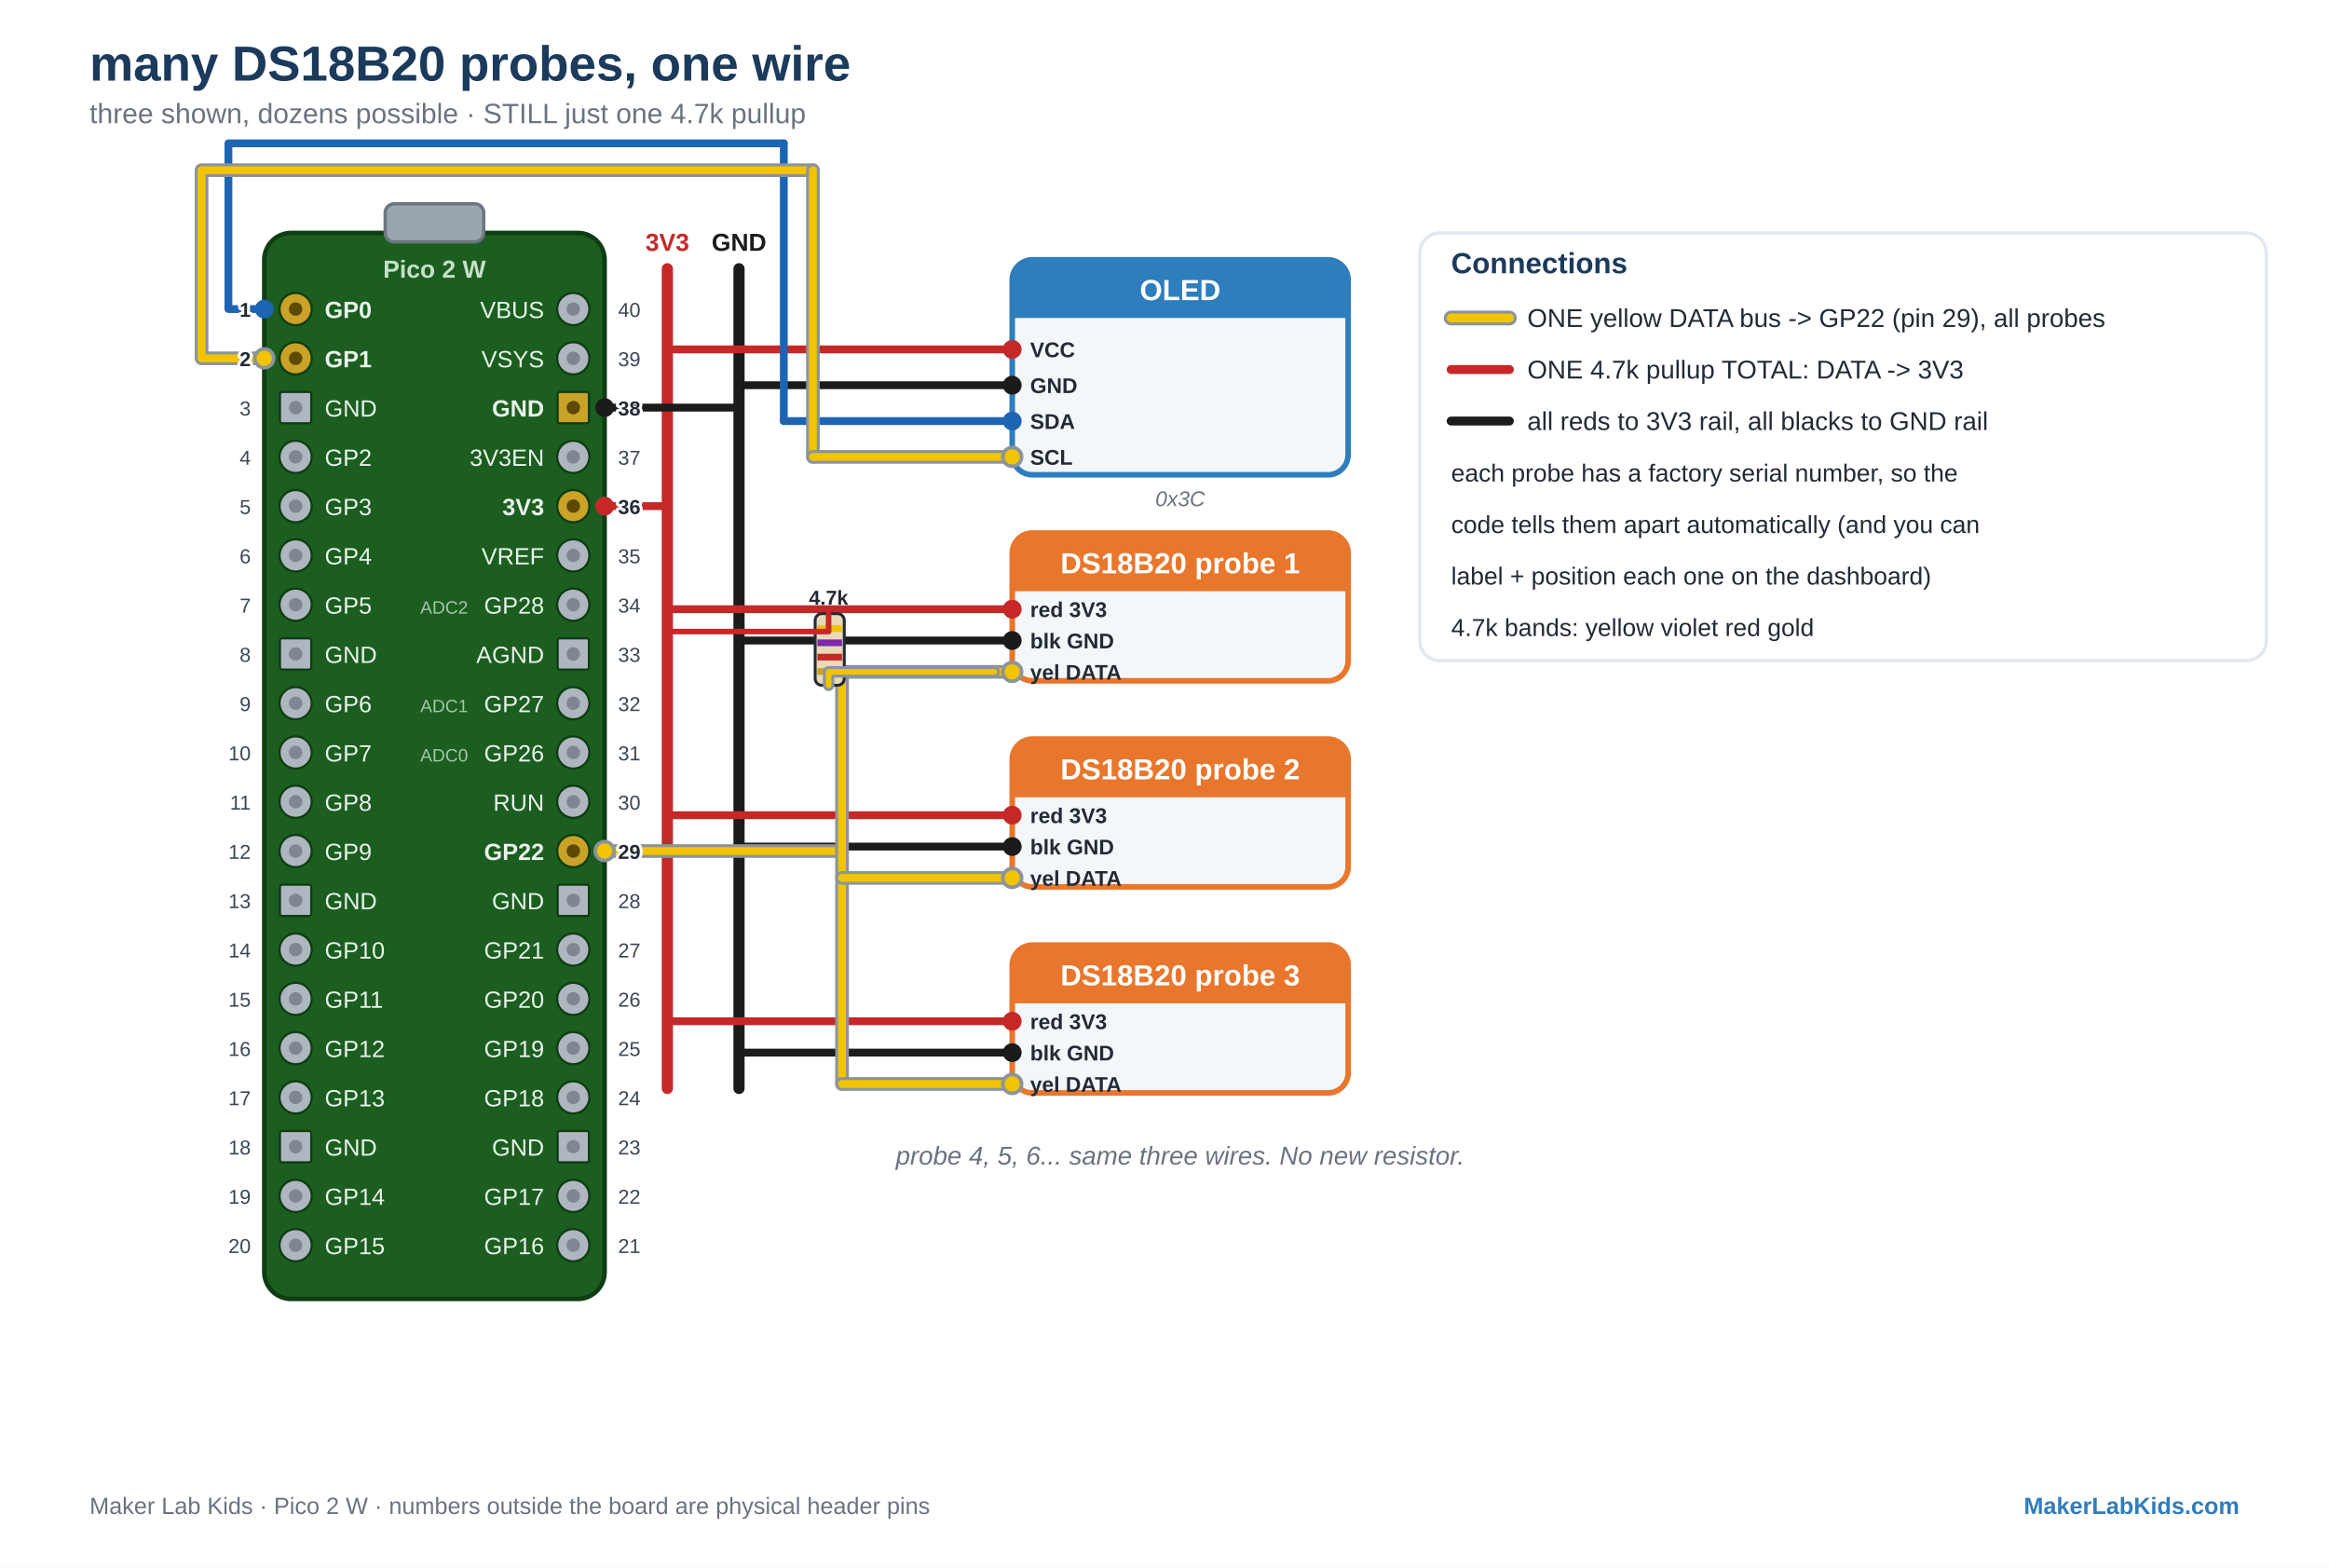
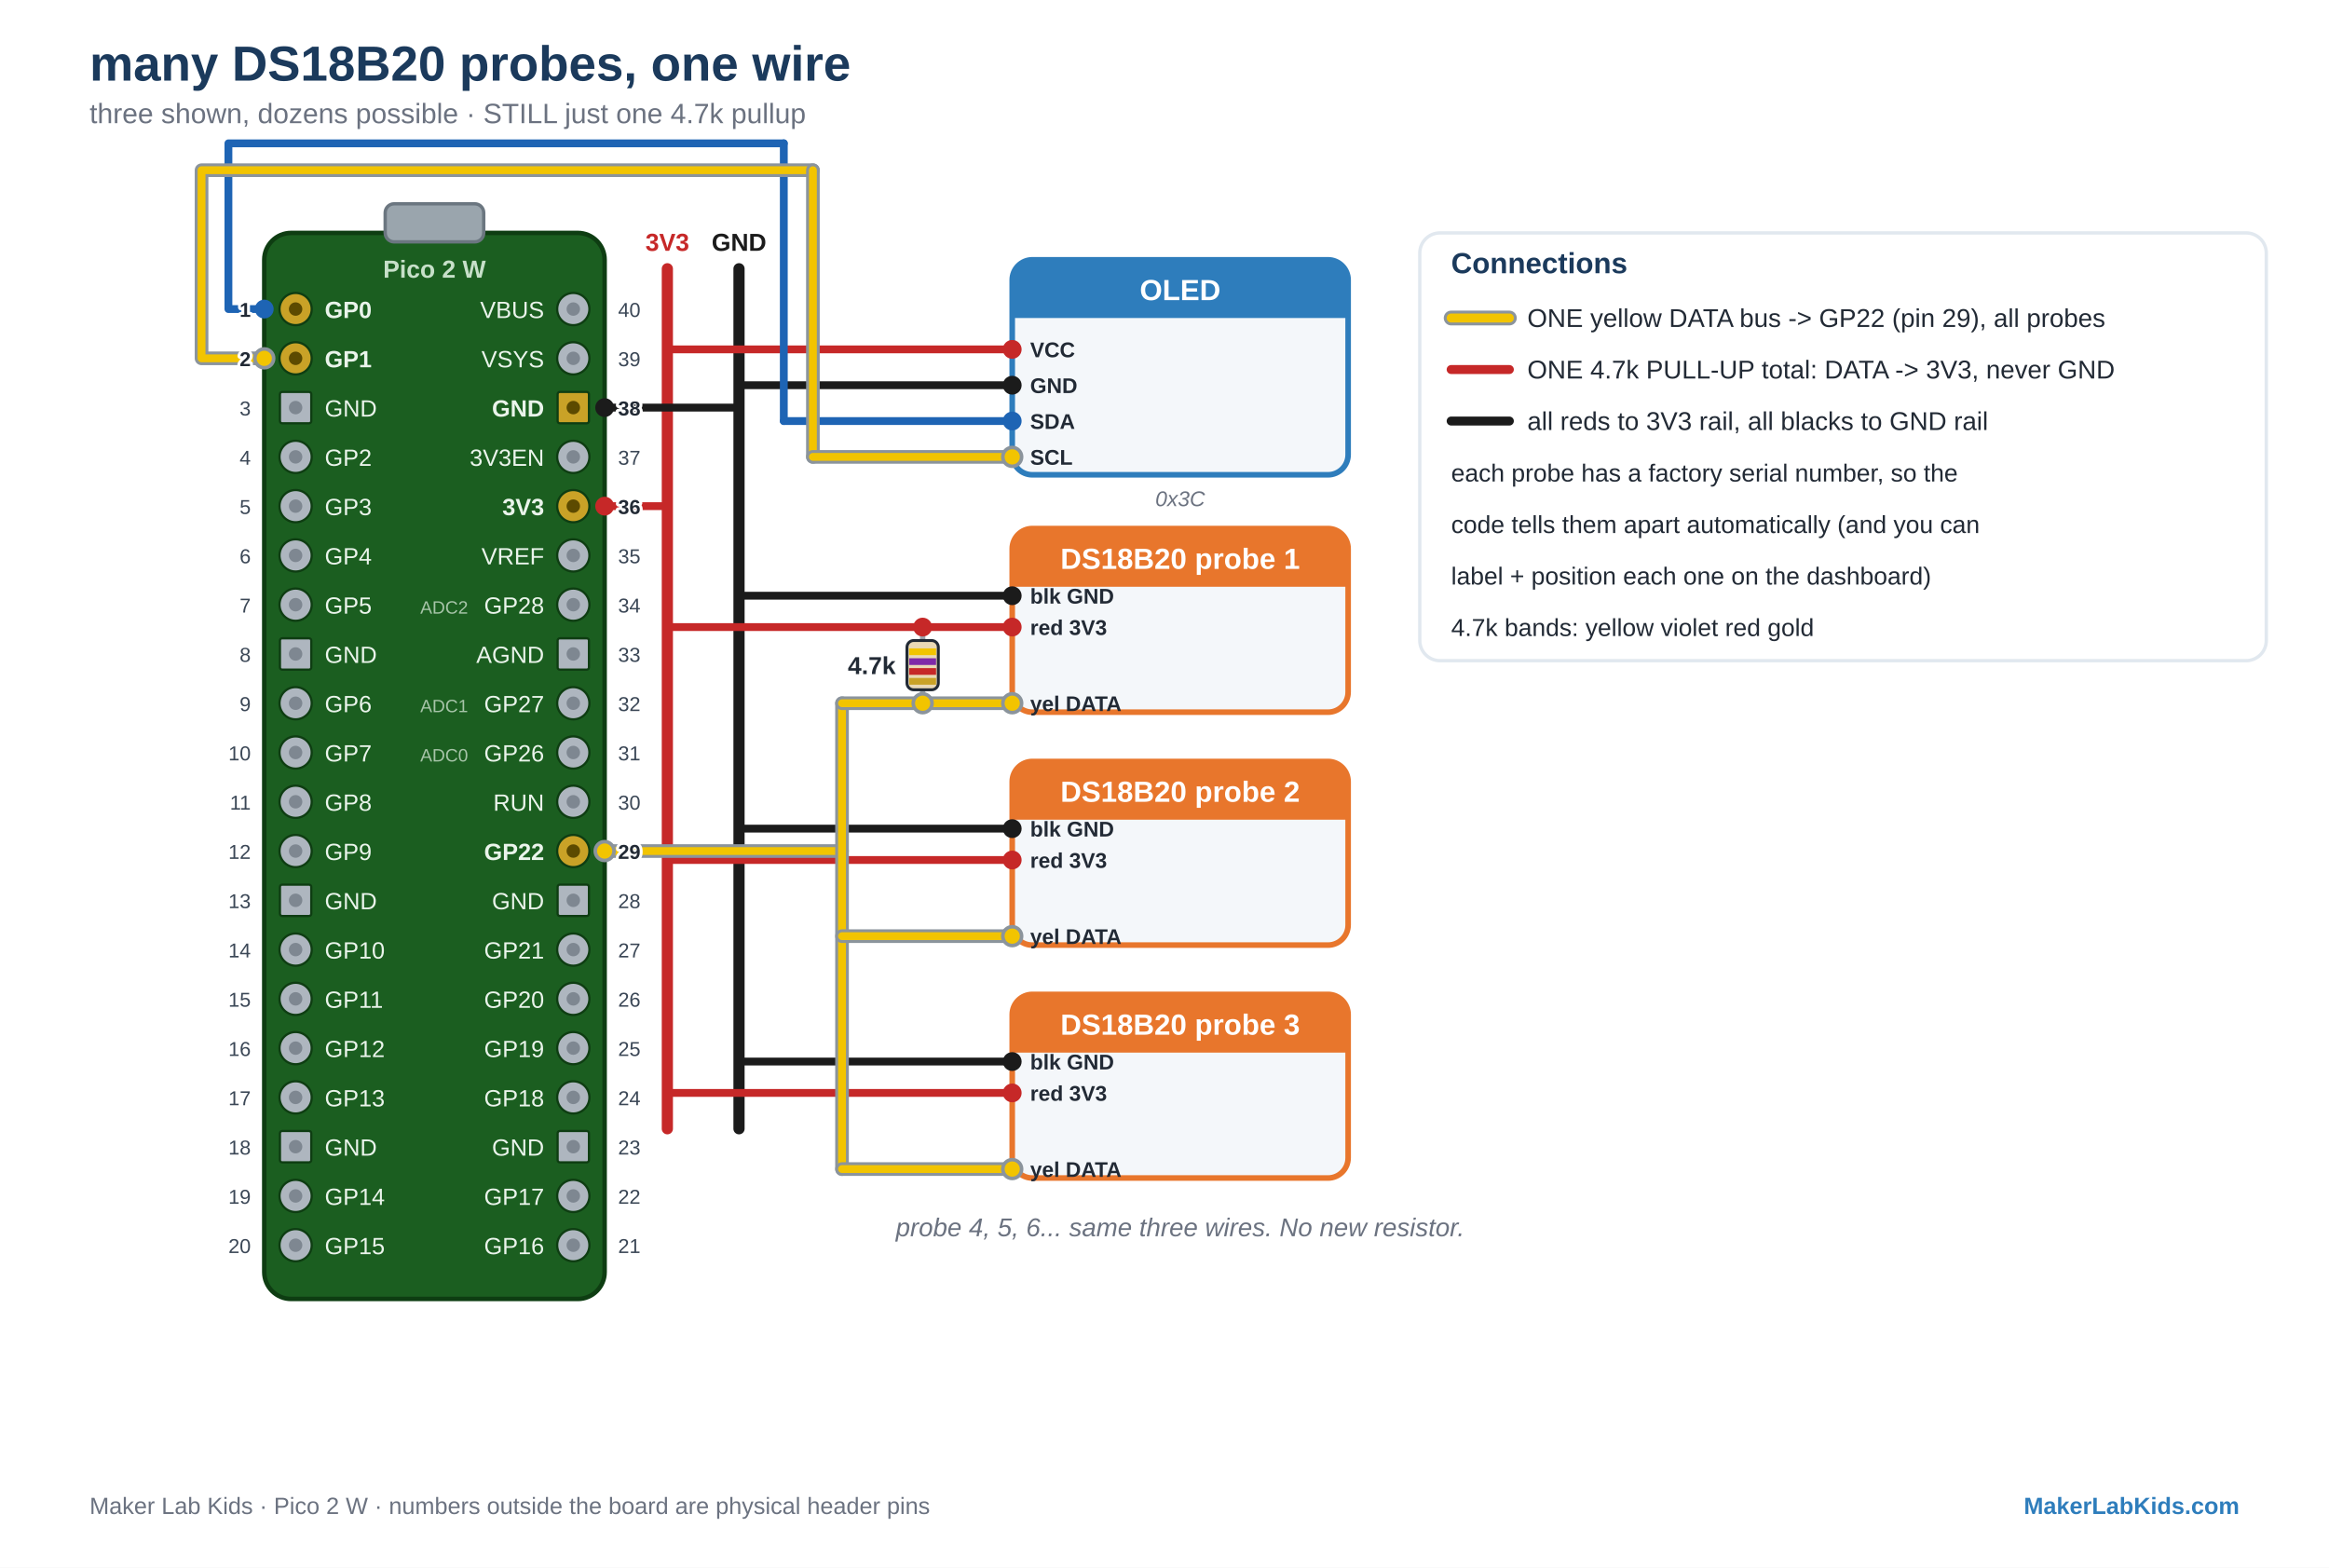
<svg xmlns="http://www.w3.org/2000/svg" viewBox="0 0 1040 700" font-family="Arial, Helvetica, sans-serif">
  <rect width="1040" height="700" fill="#FFFFFF" />
  <text x="40" y="36" font-family="Arial, Helvetica, sans-serif" font-size="22" fill="#1B3A5C" text-anchor="start" font-weight="bold">many DS18B20 probes, one wire</text>
  <text x="40" y="55" font-family="Arial, Helvetica, sans-serif" font-size="12.5" fill="#6B7280" text-anchor="start">three shown, dozens possible  ·  STILL just one 4.7k pullup</text>
  <rect x="118" y="104" width="152" height="476" rx="12" fill="#1B5E20" stroke="#0E3D12" stroke-width="2" />
  <rect x="172" y="91" width="44" height="17" rx="4" fill="#9AA5AD" stroke="#6B7680" stroke-width="1.5" />
  <text x="194" y="124" font-family="Arial, Helvetica, sans-serif" font-size="11" fill="#C7E0C9" text-anchor="middle" font-weight="bold">Pico 2 W</text>
  <circle cx="132" cy="138" r="7.2" fill="#C9A227" stroke="#0E3D12" stroke-width="1" />
  <circle cx="132" cy="138" r="3" fill="#5C4A00" />
  <text x="145" y="142" font-family="Arial, Helvetica, sans-serif" font-size="10.5" fill="#EAF4EB" text-anchor="start" font-weight="bold">GP0</text>
  <circle cx="132" cy="160" r="7.2" fill="#C9A227" stroke="#0E3D12" stroke-width="1" />
  <circle cx="132" cy="160" r="3" fill="#5C4A00" />
  <text x="145" y="164" font-family="Arial, Helvetica, sans-serif" font-size="10.5" fill="#EAF4EB" text-anchor="start" font-weight="bold">GP1</text>
  <rect x="125" y="175" width="14" height="14" rx="1" fill="#AEB6BF" stroke="#0E3D12" stroke-width="1" />
  <circle cx="132" cy="182" r="3" fill="#7E8791" />
  <text x="145" y="186" font-family="Arial, Helvetica, sans-serif" font-size="10.5" fill="#EAF4EB" text-anchor="start">GND</text>
  <circle cx="132" cy="204" r="7.2" fill="#AEB6BF" stroke="#0E3D12" stroke-width="1" />
  <circle cx="132" cy="204" r="3" fill="#7E8791" />
  <text x="145" y="208" font-family="Arial, Helvetica, sans-serif" font-size="10.5" fill="#EAF4EB" text-anchor="start">GP2</text>
  <circle cx="132" cy="226" r="7.2" fill="#AEB6BF" stroke="#0E3D12" stroke-width="1" />
  <circle cx="132" cy="226" r="3" fill="#7E8791" />
  <text x="145" y="230" font-family="Arial, Helvetica, sans-serif" font-size="10.5" fill="#EAF4EB" text-anchor="start">GP3</text>
  <circle cx="132" cy="248" r="7.2" fill="#AEB6BF" stroke="#0E3D12" stroke-width="1" />
  <circle cx="132" cy="248" r="3" fill="#7E8791" />
  <text x="145" y="252" font-family="Arial, Helvetica, sans-serif" font-size="10.5" fill="#EAF4EB" text-anchor="start">GP4</text>
  <circle cx="132" cy="270" r="7.2" fill="#AEB6BF" stroke="#0E3D12" stroke-width="1" />
  <circle cx="132" cy="270" r="3" fill="#7E8791" />
  <text x="145" y="274" font-family="Arial, Helvetica, sans-serif" font-size="10.5" fill="#EAF4EB" text-anchor="start">GP5</text>
  <rect x="125" y="285" width="14" height="14" rx="1" fill="#AEB6BF" stroke="#0E3D12" stroke-width="1" />
  <circle cx="132" cy="292" r="3" fill="#7E8791" />
  <text x="145" y="296" font-family="Arial, Helvetica, sans-serif" font-size="10.5" fill="#EAF4EB" text-anchor="start">GND</text>
  <circle cx="132" cy="314" r="7.2" fill="#AEB6BF" stroke="#0E3D12" stroke-width="1" />
  <circle cx="132" cy="314" r="3" fill="#7E8791" />
  <text x="145" y="318" font-family="Arial, Helvetica, sans-serif" font-size="10.5" fill="#EAF4EB" text-anchor="start">GP6</text>
  <circle cx="132" cy="336" r="7.2" fill="#AEB6BF" stroke="#0E3D12" stroke-width="1" />
  <circle cx="132" cy="336" r="3" fill="#7E8791" />
  <text x="145" y="340" font-family="Arial, Helvetica, sans-serif" font-size="10.5" fill="#EAF4EB" text-anchor="start">GP7</text>
  <circle cx="132" cy="358" r="7.2" fill="#AEB6BF" stroke="#0E3D12" stroke-width="1" />
  <circle cx="132" cy="358" r="3" fill="#7E8791" />
  <text x="145" y="362" font-family="Arial, Helvetica, sans-serif" font-size="10.5" fill="#EAF4EB" text-anchor="start">GP8</text>
  <circle cx="132" cy="380" r="7.2" fill="#AEB6BF" stroke="#0E3D12" stroke-width="1" />
  <circle cx="132" cy="380" r="3" fill="#7E8791" />
  <text x="145" y="384" font-family="Arial, Helvetica, sans-serif" font-size="10.5" fill="#EAF4EB" text-anchor="start">GP9</text>
  <rect x="125" y="395" width="14" height="14" rx="1" fill="#AEB6BF" stroke="#0E3D12" stroke-width="1" />
  <circle cx="132" cy="402" r="3" fill="#7E8791" />
  <text x="145" y="406" font-family="Arial, Helvetica, sans-serif" font-size="10.5" fill="#EAF4EB" text-anchor="start">GND</text>
  <circle cx="132" cy="424" r="7.2" fill="#AEB6BF" stroke="#0E3D12" stroke-width="1" />
  <circle cx="132" cy="424" r="3" fill="#7E8791" />
  <text x="145" y="428" font-family="Arial, Helvetica, sans-serif" font-size="10.5" fill="#EAF4EB" text-anchor="start">GP10</text>
  <circle cx="132" cy="446" r="7.2" fill="#AEB6BF" stroke="#0E3D12" stroke-width="1" />
  <circle cx="132" cy="446" r="3" fill="#7E8791" />
  <text x="145" y="450" font-family="Arial, Helvetica, sans-serif" font-size="10.5" fill="#EAF4EB" text-anchor="start">GP11</text>
  <circle cx="132" cy="468" r="7.2" fill="#AEB6BF" stroke="#0E3D12" stroke-width="1" />
  <circle cx="132" cy="468" r="3" fill="#7E8791" />
  <text x="145" y="472" font-family="Arial, Helvetica, sans-serif" font-size="10.5" fill="#EAF4EB" text-anchor="start">GP12</text>
  <circle cx="132" cy="490" r="7.2" fill="#AEB6BF" stroke="#0E3D12" stroke-width="1" />
  <circle cx="132" cy="490" r="3" fill="#7E8791" />
  <text x="145" y="494" font-family="Arial, Helvetica, sans-serif" font-size="10.5" fill="#EAF4EB" text-anchor="start">GP13</text>
  <rect x="125" y="505" width="14" height="14" rx="1" fill="#AEB6BF" stroke="#0E3D12" stroke-width="1" />
  <circle cx="132" cy="512" r="3" fill="#7E8791" />
  <text x="145" y="516" font-family="Arial, Helvetica, sans-serif" font-size="10.5" fill="#EAF4EB" text-anchor="start">GND</text>
  <circle cx="132" cy="534" r="7.2" fill="#AEB6BF" stroke="#0E3D12" stroke-width="1" />
  <circle cx="132" cy="534" r="3" fill="#7E8791" />
  <text x="145" y="538" font-family="Arial, Helvetica, sans-serif" font-size="10.5" fill="#EAF4EB" text-anchor="start">GP14</text>
  <circle cx="132" cy="556" r="7.2" fill="#AEB6BF" stroke="#0E3D12" stroke-width="1" />
  <circle cx="132" cy="556" r="3" fill="#7E8791" />
  <text x="145" y="560" font-family="Arial, Helvetica, sans-serif" font-size="10.5" fill="#EAF4EB" text-anchor="start">GP15</text>
  <circle cx="256" cy="556" r="7.2" fill="#AEB6BF" stroke="#0E3D12" stroke-width="1" />
  <circle cx="256" cy="556" r="3" fill="#7E8791" />
  <text x="243" y="560" font-family="Arial, Helvetica, sans-serif" font-size="10.5" fill="#EAF4EB" text-anchor="end">GP16</text>
  <circle cx="256" cy="534" r="7.2" fill="#AEB6BF" stroke="#0E3D12" stroke-width="1" />
  <circle cx="256" cy="534" r="3" fill="#7E8791" />
  <text x="243" y="538" font-family="Arial, Helvetica, sans-serif" font-size="10.5" fill="#EAF4EB" text-anchor="end">GP17</text>
  <rect x="249" y="505" width="14" height="14" rx="1" fill="#AEB6BF" stroke="#0E3D12" stroke-width="1" />
  <circle cx="256" cy="512" r="3" fill="#7E8791" />
  <text x="243" y="516" font-family="Arial, Helvetica, sans-serif" font-size="10.5" fill="#EAF4EB" text-anchor="end">GND</text>
  <circle cx="256" cy="490" r="7.2" fill="#AEB6BF" stroke="#0E3D12" stroke-width="1" />
  <circle cx="256" cy="490" r="3" fill="#7E8791" />
  <text x="243" y="494" font-family="Arial, Helvetica, sans-serif" font-size="10.5" fill="#EAF4EB" text-anchor="end">GP18</text>
  <circle cx="256" cy="468" r="7.2" fill="#AEB6BF" stroke="#0E3D12" stroke-width="1" />
  <circle cx="256" cy="468" r="3" fill="#7E8791" />
  <text x="243" y="472" font-family="Arial, Helvetica, sans-serif" font-size="10.5" fill="#EAF4EB" text-anchor="end">GP19</text>
  <circle cx="256" cy="446" r="7.2" fill="#AEB6BF" stroke="#0E3D12" stroke-width="1" />
  <circle cx="256" cy="446" r="3" fill="#7E8791" />
  <text x="243" y="450" font-family="Arial, Helvetica, sans-serif" font-size="10.5" fill="#EAF4EB" text-anchor="end">GP20</text>
  <circle cx="256" cy="424" r="7.2" fill="#AEB6BF" stroke="#0E3D12" stroke-width="1" />
  <circle cx="256" cy="424" r="3" fill="#7E8791" />
  <text x="243" y="428" font-family="Arial, Helvetica, sans-serif" font-size="10.5" fill="#EAF4EB" text-anchor="end">GP21</text>
  <rect x="249" y="395" width="14" height="14" rx="1" fill="#AEB6BF" stroke="#0E3D12" stroke-width="1" />
  <circle cx="256" cy="402" r="3" fill="#7E8791" />
  <text x="243" y="406" font-family="Arial, Helvetica, sans-serif" font-size="10.5" fill="#EAF4EB" text-anchor="end">GND</text>
  <circle cx="256" cy="380" r="7.2" fill="#C9A227" stroke="#0E3D12" stroke-width="1" />
  <circle cx="256" cy="380" r="3" fill="#5C4A00" />
  <text x="243" y="384" font-family="Arial, Helvetica, sans-serif" font-size="10.5" fill="#EAF4EB" text-anchor="end" font-weight="bold">GP22</text>
  <circle cx="256" cy="358" r="7.2" fill="#AEB6BF" stroke="#0E3D12" stroke-width="1" />
  <circle cx="256" cy="358" r="3" fill="#7E8791" />
  <text x="243" y="362" font-family="Arial, Helvetica, sans-serif" font-size="10.5" fill="#EAF4EB" text-anchor="end">RUN</text>
  <circle cx="256" cy="336" r="7.2" fill="#AEB6BF" stroke="#0E3D12" stroke-width="1" />
  <circle cx="256" cy="336" r="3" fill="#7E8791" />
  <text x="243" y="340" font-family="Arial, Helvetica, sans-serif" font-size="10.5" fill="#EAF4EB" text-anchor="end">GP26</text>
  <text x="209" y="340" font-family="Arial, Helvetica, sans-serif" font-size="8" fill="#A6C4A8" text-anchor="end">ADC0</text>
  <circle cx="256" cy="314" r="7.2" fill="#AEB6BF" stroke="#0E3D12" stroke-width="1" />
  <circle cx="256" cy="314" r="3" fill="#7E8791" />
  <text x="243" y="318" font-family="Arial, Helvetica, sans-serif" font-size="10.5" fill="#EAF4EB" text-anchor="end">GP27</text>
  <text x="209" y="318" font-family="Arial, Helvetica, sans-serif" font-size="8" fill="#A6C4A8" text-anchor="end">ADC1</text>
  <rect x="249" y="285" width="14" height="14" rx="1" fill="#AEB6BF" stroke="#0E3D12" stroke-width="1" />
  <circle cx="256" cy="292" r="3" fill="#7E8791" />
  <text x="243" y="296" font-family="Arial, Helvetica, sans-serif" font-size="10.5" fill="#EAF4EB" text-anchor="end">AGND</text>
  <circle cx="256" cy="270" r="7.2" fill="#AEB6BF" stroke="#0E3D12" stroke-width="1" />
  <circle cx="256" cy="270" r="3" fill="#7E8791" />
  <text x="243" y="274" font-family="Arial, Helvetica, sans-serif" font-size="10.5" fill="#EAF4EB" text-anchor="end">GP28</text>
  <text x="209" y="274" font-family="Arial, Helvetica, sans-serif" font-size="8" fill="#A6C4A8" text-anchor="end">ADC2</text>
  <circle cx="256" cy="248" r="7.2" fill="#AEB6BF" stroke="#0E3D12" stroke-width="1" />
  <circle cx="256" cy="248" r="3" fill="#7E8791" />
  <text x="243" y="252" font-family="Arial, Helvetica, sans-serif" font-size="10.5" fill="#EAF4EB" text-anchor="end">VREF</text>
  <circle cx="256" cy="226" r="7.2" fill="#C9A227" stroke="#0E3D12" stroke-width="1" />
  <circle cx="256" cy="226" r="3" fill="#5C4A00" />
  <text x="243" y="230" font-family="Arial, Helvetica, sans-serif" font-size="10.5" fill="#EAF4EB" text-anchor="end" font-weight="bold">3V3</text>
  <circle cx="256" cy="204" r="7.2" fill="#AEB6BF" stroke="#0E3D12" stroke-width="1" />
  <circle cx="256" cy="204" r="3" fill="#7E8791" />
  <text x="243" y="208" font-family="Arial, Helvetica, sans-serif" font-size="10.5" fill="#EAF4EB" text-anchor="end">3V3EN</text>
  <rect x="249" y="175" width="14" height="14" rx="1" fill="#C9A227" stroke="#0E3D12" stroke-width="1" />
  <circle cx="256" cy="182" r="3" fill="#5C4A00" />
  <text x="243" y="186" font-family="Arial, Helvetica, sans-serif" font-size="10.5" fill="#EAF4EB" text-anchor="end" font-weight="bold">GND</text>
  <circle cx="256" cy="160" r="7.2" fill="#AEB6BF" stroke="#0E3D12" stroke-width="1" />
  <circle cx="256" cy="160" r="3" fill="#7E8791" />
  <text x="243" y="164" font-family="Arial, Helvetica, sans-serif" font-size="10.5" fill="#EAF4EB" text-anchor="end">VSYS</text>
  <circle cx="256" cy="138" r="7.2" fill="#AEB6BF" stroke="#0E3D12" stroke-width="1" />
  <circle cx="256" cy="138" r="3" fill="#7E8791" />
  <text x="243" y="142" font-family="Arial, Helvetica, sans-serif" font-size="10.5" fill="#EAF4EB" text-anchor="end">VBUS</text>
-   <path d="M298 120 L298 486" fill="none" stroke="#C62828" stroke-width="5" stroke-linejoin="round" stroke-linecap="round" />
-   <path d="M330 120 L330 486" fill="none" stroke="#1B1B1B" stroke-width="5" stroke-linejoin="round" stroke-linecap="round" />
+   <path d="M298 120 L298 504" fill="none" stroke="#C62828" stroke-width="5" stroke-linejoin="round" stroke-linecap="round" />
+   <path d="M330 120 L330 504" fill="none" stroke="#1B1B1B" stroke-width="5" stroke-linejoin="round" stroke-linecap="round" />
  <text x="298" y="112" font-family="Arial, Helvetica, sans-serif" font-size="11" fill="#C62828" text-anchor="middle" font-weight="bold">3V3</text>
  <text x="330" y="112" font-family="Arial, Helvetica, sans-serif" font-size="11" fill="#1B1B1B" text-anchor="middle" font-weight="bold">GND</text>
  <path d="M270 226 L298 226" fill="none" stroke="#C62828" stroke-width="3.5" stroke-linejoin="round" stroke-linecap="round" />
  <circle cx="270" cy="226" r="4.2" fill="#C62828" />
  <path d="M270 182 L330 182" fill="none" stroke="#1B1B1B" stroke-width="3.5" stroke-linejoin="round" stroke-linecap="round" />
  <circle cx="270" cy="182" r="4.2" fill="#1B1B1B" />
  <rect x="452" y="116" width="150" height="96" rx="9" fill="#F4F7FA" stroke="#2E7DBC" stroke-width="2.5" />
  <path d="M452 125 q0 -9 9 -9 h132 q9 0 9 9 v17 h-150 z" fill="#2E7DBC" />
  <text x="527" y="134" font-family="Arial, Helvetica, sans-serif" font-size="13" fill="#FFFFFF" text-anchor="middle" font-weight="bold">OLED</text>
  <text x="527" y="226" font-family="Arial, Helvetica, sans-serif" font-size="9.5" fill="#6B7280" text-anchor="middle" font-style="italic">0x3C</text>
  <text x="460" y="159.5" font-family="Arial, Helvetica, sans-serif" font-size="9.5" fill="#222A35" text-anchor="start" font-weight="bold">VCC</text>
  <text x="460" y="175.5" font-family="Arial, Helvetica, sans-serif" font-size="9.5" fill="#222A35" text-anchor="start" font-weight="bold">GND</text>
  <text x="460" y="191.5" font-family="Arial, Helvetica, sans-serif" font-size="9.5" fill="#222A35" text-anchor="start" font-weight="bold">SDA</text>
  <text x="460" y="207.5" font-family="Arial, Helvetica, sans-serif" font-size="9.5" fill="#222A35" text-anchor="start" font-weight="bold">SCL</text>
  <path d="M298 156 L452 156" fill="none" stroke="#C62828" stroke-width="3.5" stroke-linejoin="round" stroke-linecap="round" />
  <circle cx="452" cy="156" r="4.2" fill="#C62828" />
  <path d="M330 172 L452 172" fill="none" stroke="#1B1B1B" stroke-width="3.5" stroke-linejoin="round" stroke-linecap="round" />
  <circle cx="452" cy="172" r="4.2" fill="#1B1B1B" />
  <path d="M118 138 L102 138 L102 64 L350 64" fill="none" stroke="#1E64B4" stroke-width="3.5" stroke-linejoin="round" stroke-linecap="round" />
  <circle cx="118" cy="138" r="4.2" fill="#1E64B4" />
  <path d="M350 64 L350 188" fill="none" stroke="#1E64B4" stroke-width="3.5" stroke-linejoin="round" stroke-linecap="round" />
  <path d="M350 188 L452 188" fill="none" stroke="#1E64B4" stroke-width="3.5" stroke-linejoin="round" stroke-linecap="round" />
  <circle cx="452" cy="188" r="4.2" fill="#1E64B4" />
  <path d="M118 160 L90 160 L90 76 L363 76" fill="none" stroke="#8B949C" stroke-width="6.1" stroke-linejoin="round" stroke-linecap="round" />
  <path d="M118 160 L90 160 L90 76 L363 76" fill="none" stroke="#F2C400" stroke-width="3.5" stroke-linejoin="round" stroke-linecap="round" />
  <circle cx="118" cy="160" r="4.2" fill="#F2C400" stroke="#8B949C" stroke-width="1.6" />
  <path d="M363 76 L363 204" fill="none" stroke="#8B949C" stroke-width="6.1" stroke-linejoin="round" stroke-linecap="round" />
  <path d="M363 76 L363 204" fill="none" stroke="#F2C400" stroke-width="3.5" stroke-linejoin="round" stroke-linecap="round" />
  <path d="M363 204 L452 204" fill="none" stroke="#8B949C" stroke-width="6.1" stroke-linejoin="round" stroke-linecap="round" />
  <path d="M363 204 L452 204" fill="none" stroke="#F2C400" stroke-width="3.5" stroke-linejoin="round" stroke-linecap="round" />
  <circle cx="452" cy="204" r="4.2" fill="#F2C400" stroke="#8B949C" stroke-width="1.6" />
-   <rect x="452" y="238" width="150" height="66" rx="9" fill="#F4F7FA" stroke="#E8762C" stroke-width="2.5" />
-   <path d="M452 247 q0 -9 9 -9 h132 q9 0 9 9 v17 h-150 z" fill="#E8762C" />
-   <text x="527" y="256" font-family="Arial, Helvetica, sans-serif" font-size="13" fill="#FFFFFF" text-anchor="middle" font-weight="bold">DS18B20 probe 1</text>
-   <text x="460" y="275.5" font-family="Arial, Helvetica, sans-serif" font-size="9.5" fill="#222A35" text-anchor="start" font-weight="bold">red 3V3</text>
-   <text x="460" y="289.5" font-family="Arial, Helvetica, sans-serif" font-size="9.5" fill="#222A35" text-anchor="start" font-weight="bold">blk GND</text>
-   <text x="460" y="303.5" font-family="Arial, Helvetica, sans-serif" font-size="9.5" fill="#222A35" text-anchor="start" font-weight="bold">yel DATA</text>
-   <rect x="452" y="330" width="150" height="66" rx="9" fill="#F4F7FA" stroke="#E8762C" stroke-width="2.5" />
-   <path d="M452 339 q0 -9 9 -9 h132 q9 0 9 9 v17 h-150 z" fill="#E8762C" />
-   <text x="527" y="348" font-family="Arial, Helvetica, sans-serif" font-size="13" fill="#FFFFFF" text-anchor="middle" font-weight="bold">DS18B20 probe 2</text>
-   <text x="460" y="367.5" font-family="Arial, Helvetica, sans-serif" font-size="9.5" fill="#222A35" text-anchor="start" font-weight="bold">red 3V3</text>
-   <text x="460" y="381.5" font-family="Arial, Helvetica, sans-serif" font-size="9.5" fill="#222A35" text-anchor="start" font-weight="bold">blk GND</text>
-   <text x="460" y="395.5" font-family="Arial, Helvetica, sans-serif" font-size="9.5" fill="#222A35" text-anchor="start" font-weight="bold">yel DATA</text>
-   <rect x="452" y="422" width="150" height="66" rx="9" fill="#F4F7FA" stroke="#E8762C" stroke-width="2.5" />
-   <path d="M452 431 q0 -9 9 -9 h132 q9 0 9 9 v17 h-150 z" fill="#E8762C" />
-   <text x="527" y="440" font-family="Arial, Helvetica, sans-serif" font-size="13" fill="#FFFFFF" text-anchor="middle" font-weight="bold">DS18B20 probe 3</text>
-   <text x="460" y="459.5" font-family="Arial, Helvetica, sans-serif" font-size="9.5" fill="#222A35" text-anchor="start" font-weight="bold">red 3V3</text>
-   <text x="460" y="473.5" font-family="Arial, Helvetica, sans-serif" font-size="9.5" fill="#222A35" text-anchor="start" font-weight="bold">blk GND</text>
-   <text x="460" y="487.5" font-family="Arial, Helvetica, sans-serif" font-size="9.5" fill="#222A35" text-anchor="start" font-weight="bold">yel DATA</text>
-   <path d="M298 272 L452 272" fill="none" stroke="#C62828" stroke-width="3.5" stroke-linejoin="round" stroke-linecap="round" />
-   <circle cx="452" cy="272" r="4.2" fill="#C62828" />
-   <path d="M330 286 L452 286" fill="none" stroke="#1B1B1B" stroke-width="3.5" stroke-linejoin="round" stroke-linecap="round" />
-   <circle cx="452" cy="286" r="4.2" fill="#1B1B1B" />
-   <path d="M298 364 L452 364" fill="none" stroke="#C62828" stroke-width="3.5" stroke-linejoin="round" stroke-linecap="round" />
-   <circle cx="452" cy="364" r="4.2" fill="#C62828" />
-   <path d="M330 378 L452 378" fill="none" stroke="#1B1B1B" stroke-width="3.5" stroke-linejoin="round" stroke-linecap="round" />
-   <circle cx="452" cy="378" r="4.2" fill="#1B1B1B" />
-   <path d="M298 456 L452 456" fill="none" stroke="#C62828" stroke-width="3.5" stroke-linejoin="round" stroke-linecap="round" />
-   <circle cx="452" cy="456" r="4.2" fill="#C62828" />
-   <path d="M330 470 L452 470" fill="none" stroke="#1B1B1B" stroke-width="3.5" stroke-linejoin="round" stroke-linecap="round" />
-   <circle cx="452" cy="470" r="4.2" fill="#1B1B1B" />
+   <rect x="452" y="236" width="150" height="82" rx="9" fill="#F4F7FA" stroke="#E8762C" stroke-width="2.5" />
+   <path d="M452 245 q0 -9 9 -9 h132 q9 0 9 9 v17 h-150 z" fill="#E8762C" />
+   <text x="527" y="254" font-family="Arial, Helvetica, sans-serif" font-size="13" fill="#FFFFFF" text-anchor="middle" font-weight="bold">DS18B20 probe 1</text>
+   <text x="460" y="269.5" font-family="Arial, Helvetica, sans-serif" font-size="9.5" fill="#222A35" text-anchor="start" font-weight="bold">blk GND</text>
+   <text x="460" y="283.5" font-family="Arial, Helvetica, sans-serif" font-size="9.5" fill="#222A35" text-anchor="start" font-weight="bold">red 3V3</text>
+   <text x="460" y="317.5" font-family="Arial, Helvetica, sans-serif" font-size="9.5" fill="#222A35" text-anchor="start" font-weight="bold">yel DATA</text>
+   <rect x="452" y="340" width="150" height="82" rx="9" fill="#F4F7FA" stroke="#E8762C" stroke-width="2.5" />
+   <path d="M452 349 q0 -9 9 -9 h132 q9 0 9 9 v17 h-150 z" fill="#E8762C" />
+   <text x="527" y="358" font-family="Arial, Helvetica, sans-serif" font-size="13" fill="#FFFFFF" text-anchor="middle" font-weight="bold">DS18B20 probe 2</text>
+   <text x="460" y="373.5" font-family="Arial, Helvetica, sans-serif" font-size="9.5" fill="#222A35" text-anchor="start" font-weight="bold">blk GND</text>
+   <text x="460" y="387.5" font-family="Arial, Helvetica, sans-serif" font-size="9.5" fill="#222A35" text-anchor="start" font-weight="bold">red 3V3</text>
+   <text x="460" y="421.5" font-family="Arial, Helvetica, sans-serif" font-size="9.5" fill="#222A35" text-anchor="start" font-weight="bold">yel DATA</text>
+   <rect x="452" y="444" width="150" height="82" rx="9" fill="#F4F7FA" stroke="#E8762C" stroke-width="2.5" />
+   <path d="M452 453 q0 -9 9 -9 h132 q9 0 9 9 v17 h-150 z" fill="#E8762C" />
+   <text x="527" y="462" font-family="Arial, Helvetica, sans-serif" font-size="13" fill="#FFFFFF" text-anchor="middle" font-weight="bold">DS18B20 probe 3</text>
+   <text x="460" y="477.5" font-family="Arial, Helvetica, sans-serif" font-size="9.5" fill="#222A35" text-anchor="start" font-weight="bold">blk GND</text>
+   <text x="460" y="491.5" font-family="Arial, Helvetica, sans-serif" font-size="9.5" fill="#222A35" text-anchor="start" font-weight="bold">red 3V3</text>
+   <text x="460" y="525.5" font-family="Arial, Helvetica, sans-serif" font-size="9.5" fill="#222A35" text-anchor="start" font-weight="bold">yel DATA</text>
+   <path d="M298 280 L452 280" fill="none" stroke="#C62828" stroke-width="3.5" stroke-linejoin="round" stroke-linecap="round" />
+   <circle cx="452" cy="280" r="4.2" fill="#C62828" />
+   <path d="M330 266 L452 266" fill="none" stroke="#1B1B1B" stroke-width="3.5" stroke-linejoin="round" stroke-linecap="round" />
+   <circle cx="452" cy="266" r="4.2" fill="#1B1B1B" />
+   <path d="M298 384 L452 384" fill="none" stroke="#C62828" stroke-width="3.5" stroke-linejoin="round" stroke-linecap="round" />
+   <circle cx="452" cy="384" r="4.2" fill="#C62828" />
+   <path d="M330 370 L452 370" fill="none" stroke="#1B1B1B" stroke-width="3.5" stroke-linejoin="round" stroke-linecap="round" />
+   <circle cx="452" cy="370" r="4.2" fill="#1B1B1B" />
+   <path d="M298 488 L452 488" fill="none" stroke="#C62828" stroke-width="3.5" stroke-linejoin="round" stroke-linecap="round" />
+   <circle cx="452" cy="488" r="4.2" fill="#C62828" />
+   <path d="M330 474 L452 474" fill="none" stroke="#1B1B1B" stroke-width="3.5" stroke-linejoin="round" stroke-linecap="round" />
+   <circle cx="452" cy="474" r="4.2" fill="#1B1B1B" />
  <path d="M270 380 L376 380" fill="none" stroke="#8B949C" stroke-width="6.1" stroke-linejoin="round" stroke-linecap="round" />
  <path d="M270 380 L376 380" fill="none" stroke="#F2C400" stroke-width="3.5" stroke-linejoin="round" stroke-linecap="round" />
  <circle cx="270" cy="380" r="4.2" fill="#F2C400" stroke="#8B949C" stroke-width="1.6" />
-   <path d="M376 300 L376 484" fill="none" stroke="#8B949C" stroke-width="6.1" stroke-linejoin="round" stroke-linecap="round" />
-   <path d="M376 300 L376 484" fill="none" stroke="#F2C400" stroke-width="3.5" stroke-linejoin="round" stroke-linecap="round" />
-   <path d="M376 300 L452 300" fill="none" stroke="#8B949C" stroke-width="6.1" stroke-linejoin="round" stroke-linecap="round" />
-   <path d="M376 300 L452 300" fill="none" stroke="#F2C400" stroke-width="3.5" stroke-linejoin="round" stroke-linecap="round" />
-   <circle cx="452" cy="300" r="4.2" fill="#F2C400" stroke="#8B949C" stroke-width="1.6" />
-   <path d="M376 392 L452 392" fill="none" stroke="#8B949C" stroke-width="6.1" stroke-linejoin="round" stroke-linecap="round" />
-   <path d="M376 392 L452 392" fill="none" stroke="#F2C400" stroke-width="3.5" stroke-linejoin="round" stroke-linecap="round" />
-   <circle cx="452" cy="392" r="4.2" fill="#F2C400" stroke="#8B949C" stroke-width="1.6" />
-   <path d="M376 484 L452 484" fill="none" stroke="#8B949C" stroke-width="6.1" stroke-linejoin="round" stroke-linecap="round" />
-   <path d="M376 484 L452 484" fill="none" stroke="#F2C400" stroke-width="3.5" stroke-linejoin="round" stroke-linecap="round" />
-   <circle cx="452" cy="484" r="4.2" fill="#F2C400" stroke="#8B949C" stroke-width="1.6" />
-   <rect x="364" y="274" width="13" height="32" rx="3" fill="#E9D9B6" stroke="#222A35" stroke-width="1.3" />
-   <rect x="365" y="279.12" width="11" height="3" fill="#F2C400" />
-   <rect x="365" y="285.52" width="11" height="3" fill="#7E2AA8" />
-   <rect x="365" y="291.92" width="11" height="3" fill="#C62828" />
-   <rect x="365" y="298.32" width="11" height="3" fill="#C9A227" />
-   <text x="370" y="270" font-family="Arial, Helvetica, sans-serif" font-size="9" fill="#222A35" text-anchor="middle" font-weight="bold">4.7k</text>
-   <path d="M298 282 L370 282 L370 274" fill="none" stroke="#C62828" stroke-width="2.5" stroke-linejoin="round" stroke-linecap="round" />
-   <path d="M370 306 L370 300 L444 300" fill="none" stroke="#8B949C" stroke-width="5.1" stroke-linejoin="round" stroke-linecap="round" />
-   <path d="M370 306 L370 300 L444 300" fill="none" stroke="#F2C400" stroke-width="2.5" stroke-linejoin="round" stroke-linecap="round" />
-   <text x="527" y="520" font-family="Arial, Helvetica, sans-serif" font-size="11.5" fill="#6B7280" text-anchor="middle" font-style="italic">probe 4, 5, 6... same three wires. No new resistor.</text>
+   <path d="M376 314 L376 522" fill="none" stroke="#8B949C" stroke-width="6.1" stroke-linejoin="round" stroke-linecap="round" />
+   <path d="M376 314 L376 522" fill="none" stroke="#F2C400" stroke-width="3.5" stroke-linejoin="round" stroke-linecap="round" />
+   <path d="M376 314 L452 314" fill="none" stroke="#8B949C" stroke-width="6.1" stroke-linejoin="round" stroke-linecap="round" />
+   <path d="M376 314 L452 314" fill="none" stroke="#F2C400" stroke-width="3.5" stroke-linejoin="round" stroke-linecap="round" />
+   <circle cx="452" cy="314" r="4.2" fill="#F2C400" stroke="#8B949C" stroke-width="1.6" />
+   <path d="M376 418 L452 418" fill="none" stroke="#8B949C" stroke-width="6.1" stroke-linejoin="round" stroke-linecap="round" />
+   <path d="M376 418 L452 418" fill="none" stroke="#F2C400" stroke-width="3.5" stroke-linejoin="round" stroke-linecap="round" />
+   <circle cx="452" cy="418" r="4.2" fill="#F2C400" stroke="#8B949C" stroke-width="1.6" />
+   <path d="M376 522 L452 522" fill="none" stroke="#8B949C" stroke-width="6.1" stroke-linejoin="round" stroke-linecap="round" />
+   <path d="M376 522 L452 522" fill="none" stroke="#F2C400" stroke-width="3.5" stroke-linejoin="round" stroke-linecap="round" />
+   <circle cx="452" cy="522" r="4.2" fill="#F2C400" stroke="#8B949C" stroke-width="1.6" />
+   <path d="M412 280 L412 286" fill="none" stroke="#9AA3AD" stroke-width="2.4" stroke-linejoin="round" stroke-linecap="round" />
+   <path d="M412 308 L412 314" fill="none" stroke="#9AA3AD" stroke-width="2.4" stroke-linejoin="round" stroke-linecap="round" />
+   <rect x="405" y="286" width="14" height="22" rx="3" fill="#E9D9B6" stroke="#222A35" stroke-width="1.3" />
+   <rect x="406" y="289.52" width="12" height="3" fill="#F2C400" />
+   <rect x="406" y="293.92" width="12" height="3" fill="#7E2AA8" />
+   <rect x="406" y="298.32" width="12" height="3" fill="#C62828" />
+   <rect x="406" y="302.72" width="12" height="3" fill="#C9A227" />
+   <circle cx="412" cy="280" r="4.2" fill="#C62828" />
+   <circle cx="412" cy="314" r="4.2" fill="#F2C400" stroke="#8B949C" stroke-width="1.6" />
+   <text x="400" y="301" font-family="Arial, Helvetica, sans-serif" font-size="11" fill="#222A35" text-anchor="end" font-weight="bold" stroke="#FFFFFF" stroke-width="2.6" paint-order="stroke" stroke-linejoin="round">4.7k</text>
+   <text x="527" y="552" font-family="Arial, Helvetica, sans-serif" font-size="11.5" fill="#6B7280" text-anchor="middle" font-style="italic">probe 4, 5, 6... same three wires. No new resistor.</text>
  <text x="112" y="141.5" font-family="Arial, Helvetica, sans-serif" font-size="9" fill="#222A35" text-anchor="end" font-weight="bold" stroke="#FFFFFF" stroke-width="2.6" paint-order="stroke" stroke-linejoin="round">1</text>
  <text x="112" y="163.5" font-family="Arial, Helvetica, sans-serif" font-size="9" fill="#222A35" text-anchor="end" font-weight="bold" stroke="#FFFFFF" stroke-width="2.6" paint-order="stroke" stroke-linejoin="round">2</text>
  <text x="112" y="185.5" font-family="Arial, Helvetica, sans-serif" font-size="9" fill="#3B4756" text-anchor="end" stroke="#FFFFFF" stroke-width="2.6" paint-order="stroke" stroke-linejoin="round">3</text>
  <text x="112" y="207.5" font-family="Arial, Helvetica, sans-serif" font-size="9" fill="#3B4756" text-anchor="end" stroke="#FFFFFF" stroke-width="2.6" paint-order="stroke" stroke-linejoin="round">4</text>
  <text x="112" y="229.5" font-family="Arial, Helvetica, sans-serif" font-size="9" fill="#3B4756" text-anchor="end" stroke="#FFFFFF" stroke-width="2.6" paint-order="stroke" stroke-linejoin="round">5</text>
  <text x="112" y="251.5" font-family="Arial, Helvetica, sans-serif" font-size="9" fill="#3B4756" text-anchor="end" stroke="#FFFFFF" stroke-width="2.6" paint-order="stroke" stroke-linejoin="round">6</text>
  <text x="112" y="273.5" font-family="Arial, Helvetica, sans-serif" font-size="9" fill="#3B4756" text-anchor="end" stroke="#FFFFFF" stroke-width="2.6" paint-order="stroke" stroke-linejoin="round">7</text>
  <text x="112" y="295.5" font-family="Arial, Helvetica, sans-serif" font-size="9" fill="#3B4756" text-anchor="end" stroke="#FFFFFF" stroke-width="2.6" paint-order="stroke" stroke-linejoin="round">8</text>
  <text x="112" y="317.5" font-family="Arial, Helvetica, sans-serif" font-size="9" fill="#3B4756" text-anchor="end" stroke="#FFFFFF" stroke-width="2.6" paint-order="stroke" stroke-linejoin="round">9</text>
  <text x="112" y="339.5" font-family="Arial, Helvetica, sans-serif" font-size="9" fill="#3B4756" text-anchor="end" stroke="#FFFFFF" stroke-width="2.6" paint-order="stroke" stroke-linejoin="round">10</text>
  <text x="112" y="361.5" font-family="Arial, Helvetica, sans-serif" font-size="9" fill="#3B4756" text-anchor="end" stroke="#FFFFFF" stroke-width="2.6" paint-order="stroke" stroke-linejoin="round">11</text>
  <text x="112" y="383.5" font-family="Arial, Helvetica, sans-serif" font-size="9" fill="#3B4756" text-anchor="end" stroke="#FFFFFF" stroke-width="2.6" paint-order="stroke" stroke-linejoin="round">12</text>
  <text x="112" y="405.5" font-family="Arial, Helvetica, sans-serif" font-size="9" fill="#3B4756" text-anchor="end" stroke="#FFFFFF" stroke-width="2.6" paint-order="stroke" stroke-linejoin="round">13</text>
  <text x="112" y="427.5" font-family="Arial, Helvetica, sans-serif" font-size="9" fill="#3B4756" text-anchor="end" stroke="#FFFFFF" stroke-width="2.6" paint-order="stroke" stroke-linejoin="round">14</text>
  <text x="112" y="449.5" font-family="Arial, Helvetica, sans-serif" font-size="9" fill="#3B4756" text-anchor="end" stroke="#FFFFFF" stroke-width="2.6" paint-order="stroke" stroke-linejoin="round">15</text>
  <text x="112" y="471.5" font-family="Arial, Helvetica, sans-serif" font-size="9" fill="#3B4756" text-anchor="end" stroke="#FFFFFF" stroke-width="2.6" paint-order="stroke" stroke-linejoin="round">16</text>
  <text x="112" y="493.5" font-family="Arial, Helvetica, sans-serif" font-size="9" fill="#3B4756" text-anchor="end" stroke="#FFFFFF" stroke-width="2.6" paint-order="stroke" stroke-linejoin="round">17</text>
  <text x="112" y="515.5" font-family="Arial, Helvetica, sans-serif" font-size="9" fill="#3B4756" text-anchor="end" stroke="#FFFFFF" stroke-width="2.6" paint-order="stroke" stroke-linejoin="round">18</text>
  <text x="112" y="537.5" font-family="Arial, Helvetica, sans-serif" font-size="9" fill="#3B4756" text-anchor="end" stroke="#FFFFFF" stroke-width="2.6" paint-order="stroke" stroke-linejoin="round">19</text>
  <text x="112" y="559.5" font-family="Arial, Helvetica, sans-serif" font-size="9" fill="#3B4756" text-anchor="end" stroke="#FFFFFF" stroke-width="2.6" paint-order="stroke" stroke-linejoin="round">20</text>
  <text x="276" y="559.5" font-family="Arial, Helvetica, sans-serif" font-size="9" fill="#3B4756" text-anchor="start" stroke="#FFFFFF" stroke-width="2.6" paint-order="stroke" stroke-linejoin="round">21</text>
  <text x="276" y="537.5" font-family="Arial, Helvetica, sans-serif" font-size="9" fill="#3B4756" text-anchor="start" stroke="#FFFFFF" stroke-width="2.6" paint-order="stroke" stroke-linejoin="round">22</text>
  <text x="276" y="515.5" font-family="Arial, Helvetica, sans-serif" font-size="9" fill="#3B4756" text-anchor="start" stroke="#FFFFFF" stroke-width="2.6" paint-order="stroke" stroke-linejoin="round">23</text>
  <text x="276" y="493.5" font-family="Arial, Helvetica, sans-serif" font-size="9" fill="#3B4756" text-anchor="start" stroke="#FFFFFF" stroke-width="2.6" paint-order="stroke" stroke-linejoin="round">24</text>
  <text x="276" y="471.5" font-family="Arial, Helvetica, sans-serif" font-size="9" fill="#3B4756" text-anchor="start" stroke="#FFFFFF" stroke-width="2.6" paint-order="stroke" stroke-linejoin="round">25</text>
  <text x="276" y="449.5" font-family="Arial, Helvetica, sans-serif" font-size="9" fill="#3B4756" text-anchor="start" stroke="#FFFFFF" stroke-width="2.6" paint-order="stroke" stroke-linejoin="round">26</text>
  <text x="276" y="427.5" font-family="Arial, Helvetica, sans-serif" font-size="9" fill="#3B4756" text-anchor="start" stroke="#FFFFFF" stroke-width="2.6" paint-order="stroke" stroke-linejoin="round">27</text>
  <text x="276" y="405.5" font-family="Arial, Helvetica, sans-serif" font-size="9" fill="#3B4756" text-anchor="start" stroke="#FFFFFF" stroke-width="2.6" paint-order="stroke" stroke-linejoin="round">28</text>
  <text x="276" y="383.5" font-family="Arial, Helvetica, sans-serif" font-size="9" fill="#222A35" text-anchor="start" font-weight="bold" stroke="#FFFFFF" stroke-width="2.6" paint-order="stroke" stroke-linejoin="round">29</text>
  <text x="276" y="361.5" font-family="Arial, Helvetica, sans-serif" font-size="9" fill="#3B4756" text-anchor="start" stroke="#FFFFFF" stroke-width="2.6" paint-order="stroke" stroke-linejoin="round">30</text>
  <text x="276" y="339.5" font-family="Arial, Helvetica, sans-serif" font-size="9" fill="#3B4756" text-anchor="start" stroke="#FFFFFF" stroke-width="2.6" paint-order="stroke" stroke-linejoin="round">31</text>
  <text x="276" y="317.5" font-family="Arial, Helvetica, sans-serif" font-size="9" fill="#3B4756" text-anchor="start" stroke="#FFFFFF" stroke-width="2.6" paint-order="stroke" stroke-linejoin="round">32</text>
  <text x="276" y="295.5" font-family="Arial, Helvetica, sans-serif" font-size="9" fill="#3B4756" text-anchor="start" stroke="#FFFFFF" stroke-width="2.6" paint-order="stroke" stroke-linejoin="round">33</text>
  <text x="276" y="273.5" font-family="Arial, Helvetica, sans-serif" font-size="9" fill="#3B4756" text-anchor="start" stroke="#FFFFFF" stroke-width="2.6" paint-order="stroke" stroke-linejoin="round">34</text>
  <text x="276" y="251.5" font-family="Arial, Helvetica, sans-serif" font-size="9" fill="#3B4756" text-anchor="start" stroke="#FFFFFF" stroke-width="2.6" paint-order="stroke" stroke-linejoin="round">35</text>
  <text x="276" y="229.5" font-family="Arial, Helvetica, sans-serif" font-size="9" fill="#222A35" text-anchor="start" font-weight="bold" stroke="#FFFFFF" stroke-width="2.6" paint-order="stroke" stroke-linejoin="round">36</text>
  <text x="276" y="207.5" font-family="Arial, Helvetica, sans-serif" font-size="9" fill="#3B4756" text-anchor="start" stroke="#FFFFFF" stroke-width="2.6" paint-order="stroke" stroke-linejoin="round">37</text>
  <text x="276" y="185.5" font-family="Arial, Helvetica, sans-serif" font-size="9" fill="#222A35" text-anchor="start" font-weight="bold" stroke="#FFFFFF" stroke-width="2.6" paint-order="stroke" stroke-linejoin="round">38</text>
  <text x="276" y="163.5" font-family="Arial, Helvetica, sans-serif" font-size="9" fill="#3B4756" text-anchor="start" stroke="#FFFFFF" stroke-width="2.6" paint-order="stroke" stroke-linejoin="round">39</text>
  <text x="276" y="141.5" font-family="Arial, Helvetica, sans-serif" font-size="9" fill="#3B4756" text-anchor="start" stroke="#FFFFFF" stroke-width="2.6" paint-order="stroke" stroke-linejoin="round">40</text>
  <rect x="634" y="104" width="378" height="191" rx="9" fill="#FFFFFF" stroke="#E1E8EF" stroke-width="1.5" />
  <text x="648" y="122" font-family="Arial, Helvetica, sans-serif" font-size="13" fill="#1B3A5C" text-anchor="start" font-weight="bold">Connections</text>
  <line x1="648" y1="142" x2="674" y2="142" stroke="#8B949C" stroke-width="6.6" stroke-linecap="round" />
  <line x1="648" y1="142" x2="674" y2="142" stroke="#F2C400" stroke-width="4" stroke-linecap="round" />
  <text x="682" y="146" font-family="Arial, Helvetica, sans-serif" font-size="11.5" fill="#222A35" text-anchor="start">ONE yellow DATA bus -&gt; GP22 (pin 29), all probes</text>
  <line x1="648" y1="165" x2="674" y2="165" stroke="#C62828" stroke-width="4" stroke-linecap="round" />
-   <text x="682" y="169" font-family="Arial, Helvetica, sans-serif" font-size="11.5" fill="#222A35" text-anchor="start">ONE 4.7k pullup TOTAL: DATA -&gt; 3V3</text>
+   <text x="682" y="169" font-family="Arial, Helvetica, sans-serif" font-size="11.5" fill="#222A35" text-anchor="start">ONE 4.7k PULL-UP total: DATA -&gt; 3V3, never GND</text>
  <line x1="648" y1="188" x2="674" y2="188" stroke="#1B1B1B" stroke-width="4" stroke-linecap="round" />
  <text x="682" y="192" font-family="Arial, Helvetica, sans-serif" font-size="11.5" fill="#222A35" text-anchor="start">all reds to 3V3 rail, all blacks to GND rail</text>
  <text x="648" y="215" font-family="Arial, Helvetica, sans-serif" font-size="11" fill="#222A35" text-anchor="start">each probe has a factory serial number, so the</text>
  <text x="648" y="238" font-family="Arial, Helvetica, sans-serif" font-size="11" fill="#222A35" text-anchor="start">code tells them apart automatically (and you can</text>
  <text x="648" y="261" font-family="Arial, Helvetica, sans-serif" font-size="11" fill="#222A35" text-anchor="start">label + position each one on the dashboard)</text>
  <text x="648" y="284" font-family="Arial, Helvetica, sans-serif" font-size="11" fill="#222A35" text-anchor="start">4.7k bands: yellow violet red gold</text>
  <text x="40" y="676" font-family="Arial, Helvetica, sans-serif" font-size="10.5" fill="#6B7280" text-anchor="start">Maker Lab Kids  ·  Pico 2 W  ·  numbers outside the board are physical header pins</text>
  <text x="1000" y="676" font-family="Arial, Helvetica, sans-serif" font-size="10.5" fill="#2E7DBC" text-anchor="end" font-weight="bold">MakerLabKids.com</text>
</svg>
